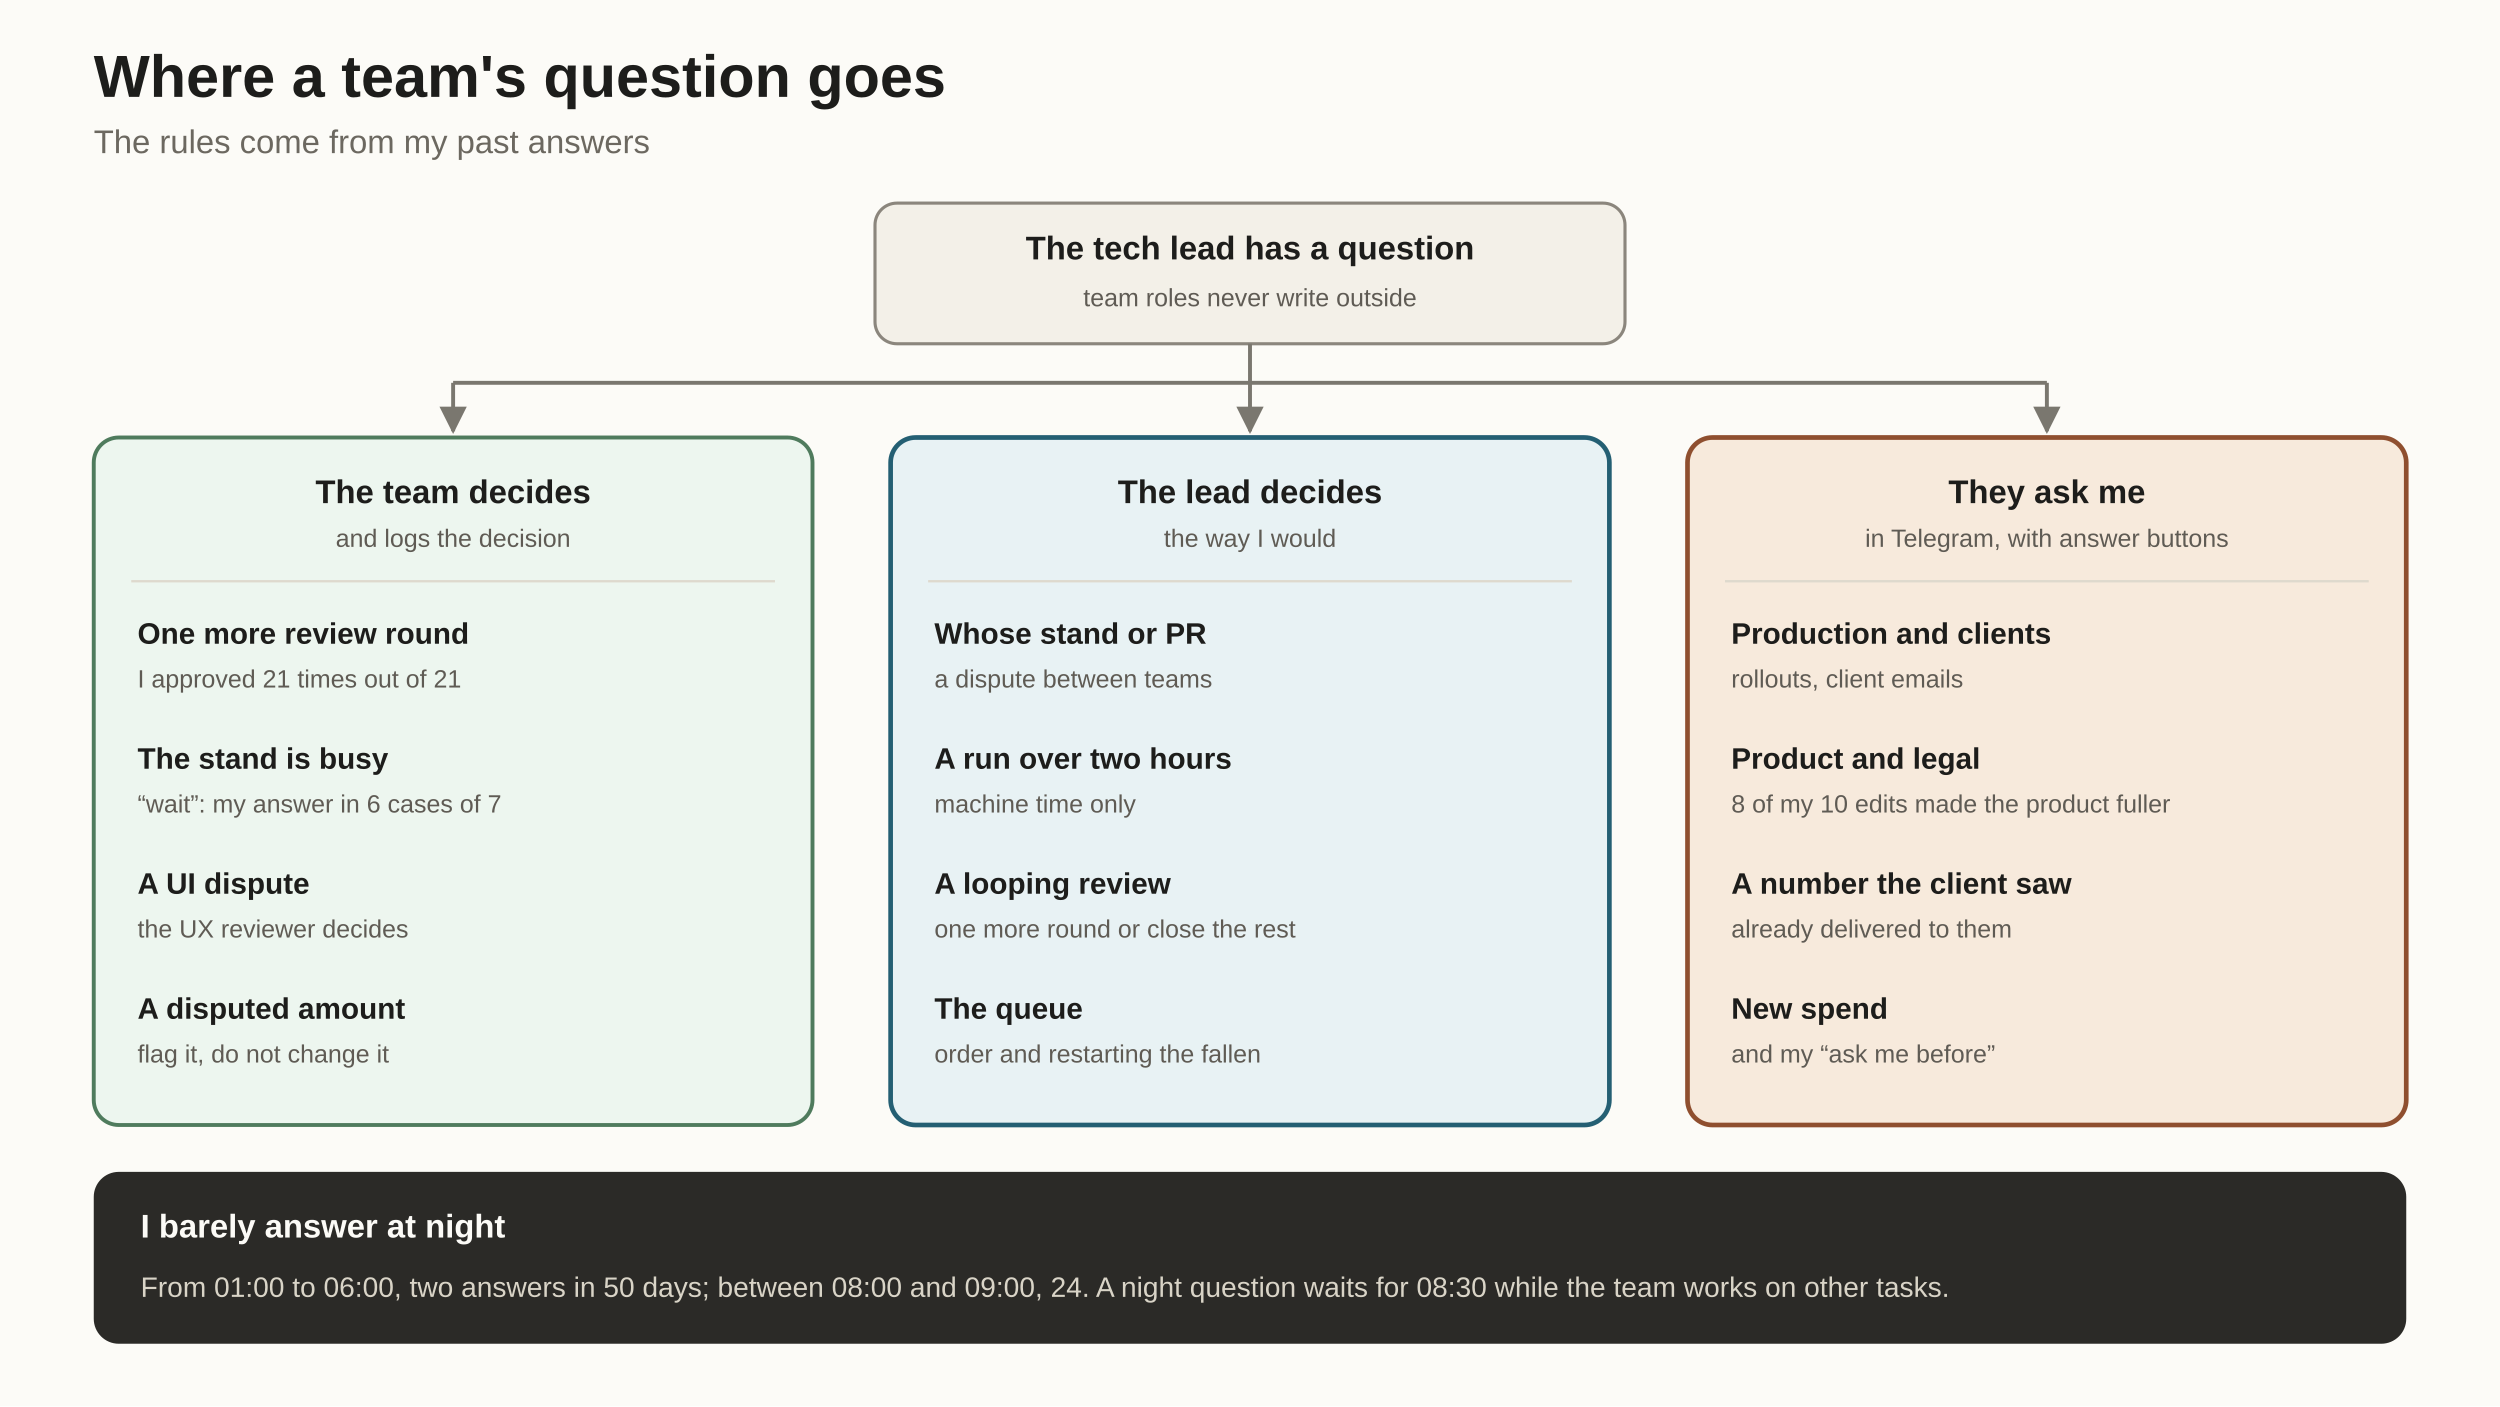
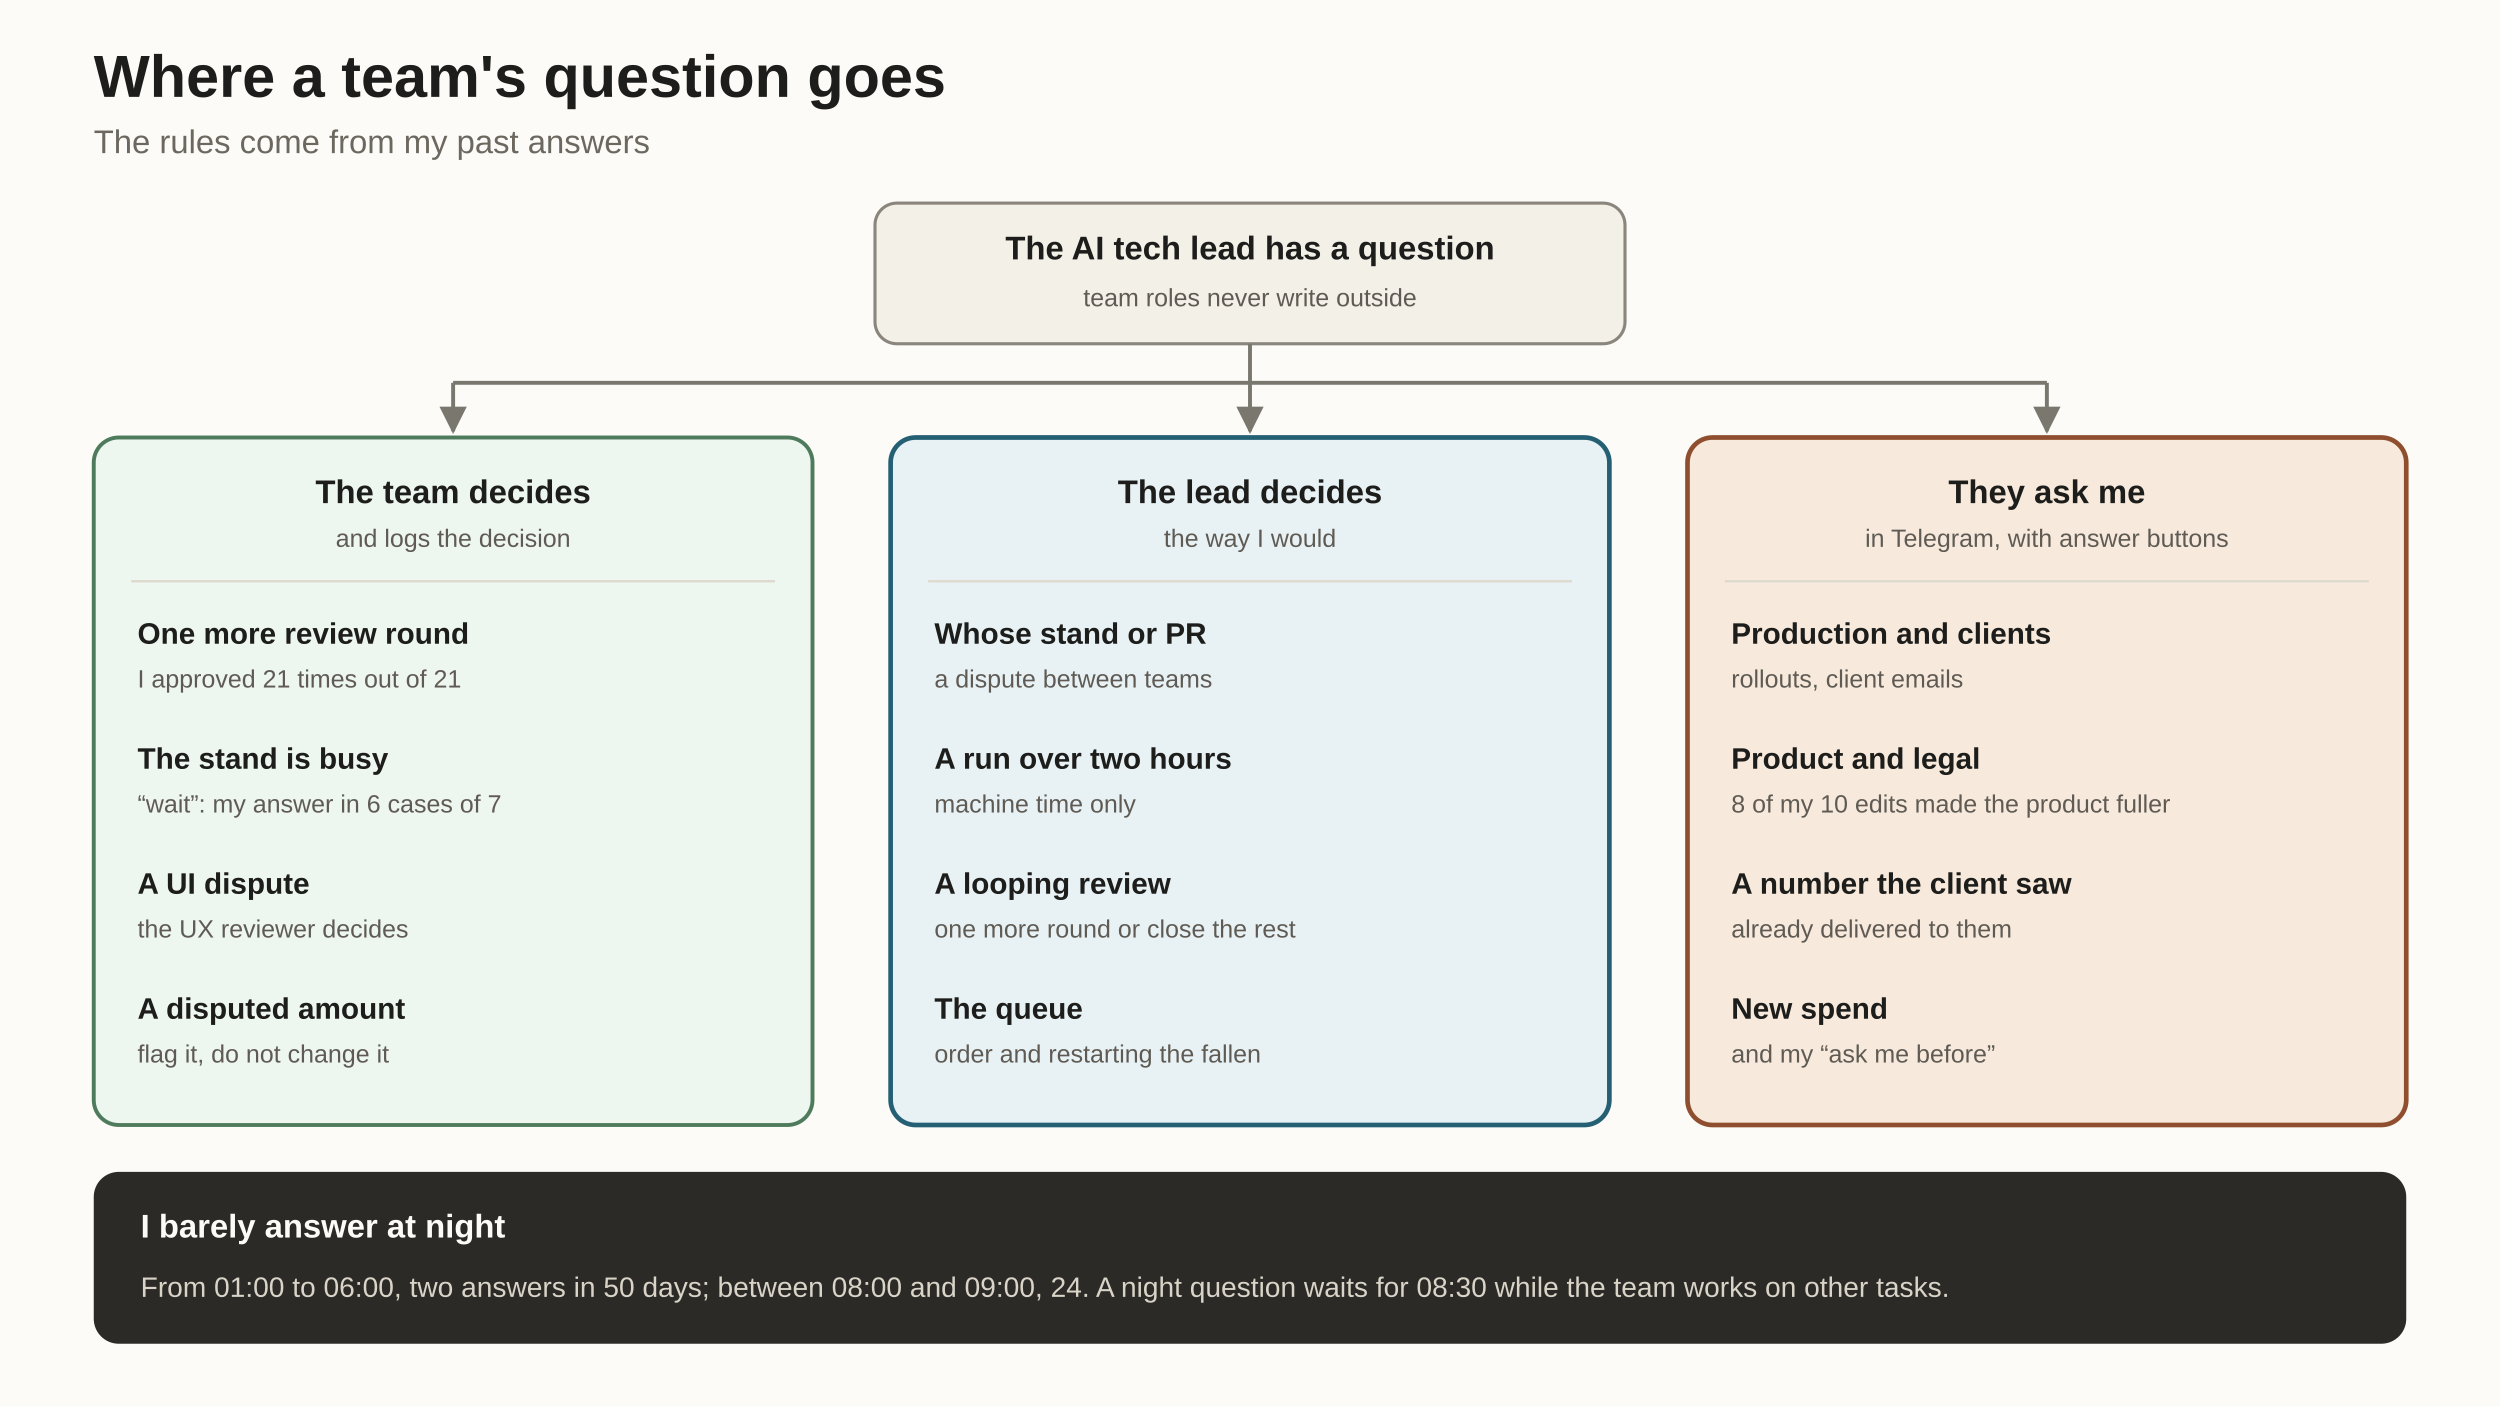
<svg xmlns="http://www.w3.org/2000/svg" width="1600" height="900" viewBox="0 0 1600 900" role="img" aria-labelledby="title desc">
  <defs>
    <marker id="arrow" viewBox="0 0 10 10" refX="9" refY="5" markerWidth="7" markerHeight="7" orient="auto-start-reverse">
      <path d="M 0 0 L 10 5 L 0 10 z" fill="#7a776f" />
    </marker>
    <marker id="arrow-owner" viewBox="0 0 10 10" refX="9" refY="5" markerWidth="7" markerHeight="7" orient="auto-start-reverse">
      <path d="M 0 0 L 10 5 L 0 10 z" fill="#8f4f2f" />
    </marker>
    <style>
      .bg { fill: #fcfbf7; }
      .owner { fill: #f7eadc; stroke: #8f4f2f; stroke-width: 3; }
      .core { fill: #e8f2f4; stroke: #245f73; stroke-width: 3; }
      .project { fill: #edf6ef; stroke: #4f7b5d; stroke-width: 2.5; }
      .task { fill: #f3f0e8; stroke: #8b867d; stroke-width: 2; }
      .warn { fill: #fae9e5; stroke: #a34a3f; stroke-width: 2; }
      .dark { fill: #2b2a27; }
      .line { fill: none; stroke: #7a776f; stroke-width: 2.5; marker-end: url(#arrow); }
      .plain { fill: none; stroke: #7a776f; stroke-width: 2.5; }
      .ownerline { fill: none; stroke: #8f4f2f; stroke-width: 2.5; stroke-dasharray: 9 7; marker-end: url(#arrow-owner); }
      .rule { stroke: #ded9cd; stroke-width: 1.5; }
      .title { fill: #1d1d1b; font: 800 38px Arial, Helvetica, sans-serif; }
      .subtitle { fill: #6c6860; font: 400 21px Arial, Helvetica, sans-serif; }
      .label { fill: #1d1d1b; font: 700 21px Arial, Helvetica, sans-serif; text-anchor: middle; }
      .label-l { fill: #1d1d1b; font: 700 19px Arial, Helvetica, sans-serif; }
      .small { fill: #5f5b54; font: 400 16px Arial, Helvetica, sans-serif; text-anchor: middle; }
      .small-l { fill: #5f5b54; font: 400 16px Arial, Helvetica, sans-serif; }
      .edge { fill: #5f5b54; font: 700 16px Arial, Helvetica, sans-serif; }
      .edge-owner { fill: #8f4f2f; font: 700 16px Arial, Helvetica, sans-serif; }
      .band { fill: #1d1d1b; font: 400 18px Arial, Helvetica, sans-serif; }
      .band-b { fill: #1d1d1b; font: 700 18px Arial, Helvetica, sans-serif; }
      .on-dark { fill: #fcfbf7; font: 700 21px Arial, Helvetica, sans-serif; }
      .on-dark-2 { fill: #d9d4c7; font: 400 18px Arial, Helvetica, sans-serif; }
      .mono { fill: #1d1d1b; font: 400 15px Menlo, Consolas, monospace; }
      .footer { fill: #245f73; font: 700 20px Arial, Helvetica, sans-serif; text-anchor: middle; }
    </style>
  </defs>
  <rect class="bg" width="1600" height="900" />
  <text class="title" x="60" y="62">Where a team's question goes</text>
  <text class="subtitle" x="60" y="98">The rules come from my past answers</text>
  <rect class="task" x="560" y="130" width="480" height="90" rx="14" />
-   <text class="label" x="800.0" y="166">The tech lead has a question</text>
+   <text class="label" x="800.0" y="166">The AI tech lead has a question</text>
  <text class="small" x="800.0" y="196">team roles never write outside</text>
  <line class="plain" x1="800" y1="220" x2="800" y2="245" />
  <line class="plain" x1="290" y1="245" x2="1310" y2="245" />
  <line class="line" x1="290" y1="245" x2="290" y2="276" />
  <line class="line" x1="800" y1="245" x2="800" y2="276" />
  <line class="line" x1="1310" y1="245" x2="1310" y2="276" />
  <rect class="project" x="60" y="280" width="460" height="440" rx="16" />
  <text class="label" x="290" y="322">The team decides</text>
  <text class="small" x="290" y="350">and logs the decision</text>
  <line class="rule" x1="84" y1="372" x2="496" y2="372" />
  <text class="label-l" x="88" y="412">One more review round</text>
  <text class="small-l" x="88" y="440">I approved 21 times out of 21</text>
  <text class="label-l" x="88" y="492">The stand is busy</text>
  <text class="small-l" x="88" y="520">“wait”: my answer in 6 cases of 7</text>
  <text class="label-l" x="88" y="572">A UI dispute</text>
  <text class="small-l" x="88" y="600">the UX reviewer decides</text>
  <text class="label-l" x="88" y="652">A disputed amount</text>
  <text class="small-l" x="88" y="680">flag it, do not change it</text>
  <rect class="core" x="570" y="280" width="460" height="440" rx="16" />
  <text class="label" x="800" y="322">The lead decides</text>
  <text class="small" x="800" y="350">the way I would</text>
  <line class="rule" x1="594" y1="372" x2="1006" y2="372" />
  <text class="label-l" x="598" y="412">Whose stand or PR</text>
  <text class="small-l" x="598" y="440">a dispute between teams</text>
  <text class="label-l" x="598" y="492">A run over two hours</text>
  <text class="small-l" x="598" y="520">machine time only</text>
  <text class="label-l" x="598" y="572">A looping review</text>
  <text class="small-l" x="598" y="600">one more round or close the rest</text>
  <text class="label-l" x="598" y="652">The queue</text>
  <text class="small-l" x="598" y="680">order and restarting the fallen</text>
  <rect class="owner" x="1080" y="280" width="460" height="440" rx="16" />
  <text class="label" x="1310" y="322">They ask me</text>
  <text class="small" x="1310" y="350">in Telegram, with answer buttons</text>
  <line class="rule" x1="1104" y1="372" x2="1516" y2="372" />
  <text class="label-l" x="1108" y="412">Production and clients</text>
  <text class="small-l" x="1108" y="440">rollouts, client emails</text>
  <text class="label-l" x="1108" y="492">Product and legal</text>
  <text class="small-l" x="1108" y="520">8 of my 10 edits made the product fuller</text>
  <text class="label-l" x="1108" y="572">A number the client saw</text>
  <text class="small-l" x="1108" y="600">already delivered to them</text>
  <text class="label-l" x="1108" y="652">New spend</text>
  <text class="small-l" x="1108" y="680">and my “ask me before”</text>
  <rect class="dark" x="60" y="750" width="1480" height="110" rx="16" />
  <text class="on-dark" x="90" y="792">I barely answer at night</text>
  <text class="on-dark-2" x="90" y="830">From 01:00 to 06:00, two answers in 50 days; between 08:00 and 09:00, 24. A night question waits for 08:30 while the team works on other tasks.</text>
</svg>
